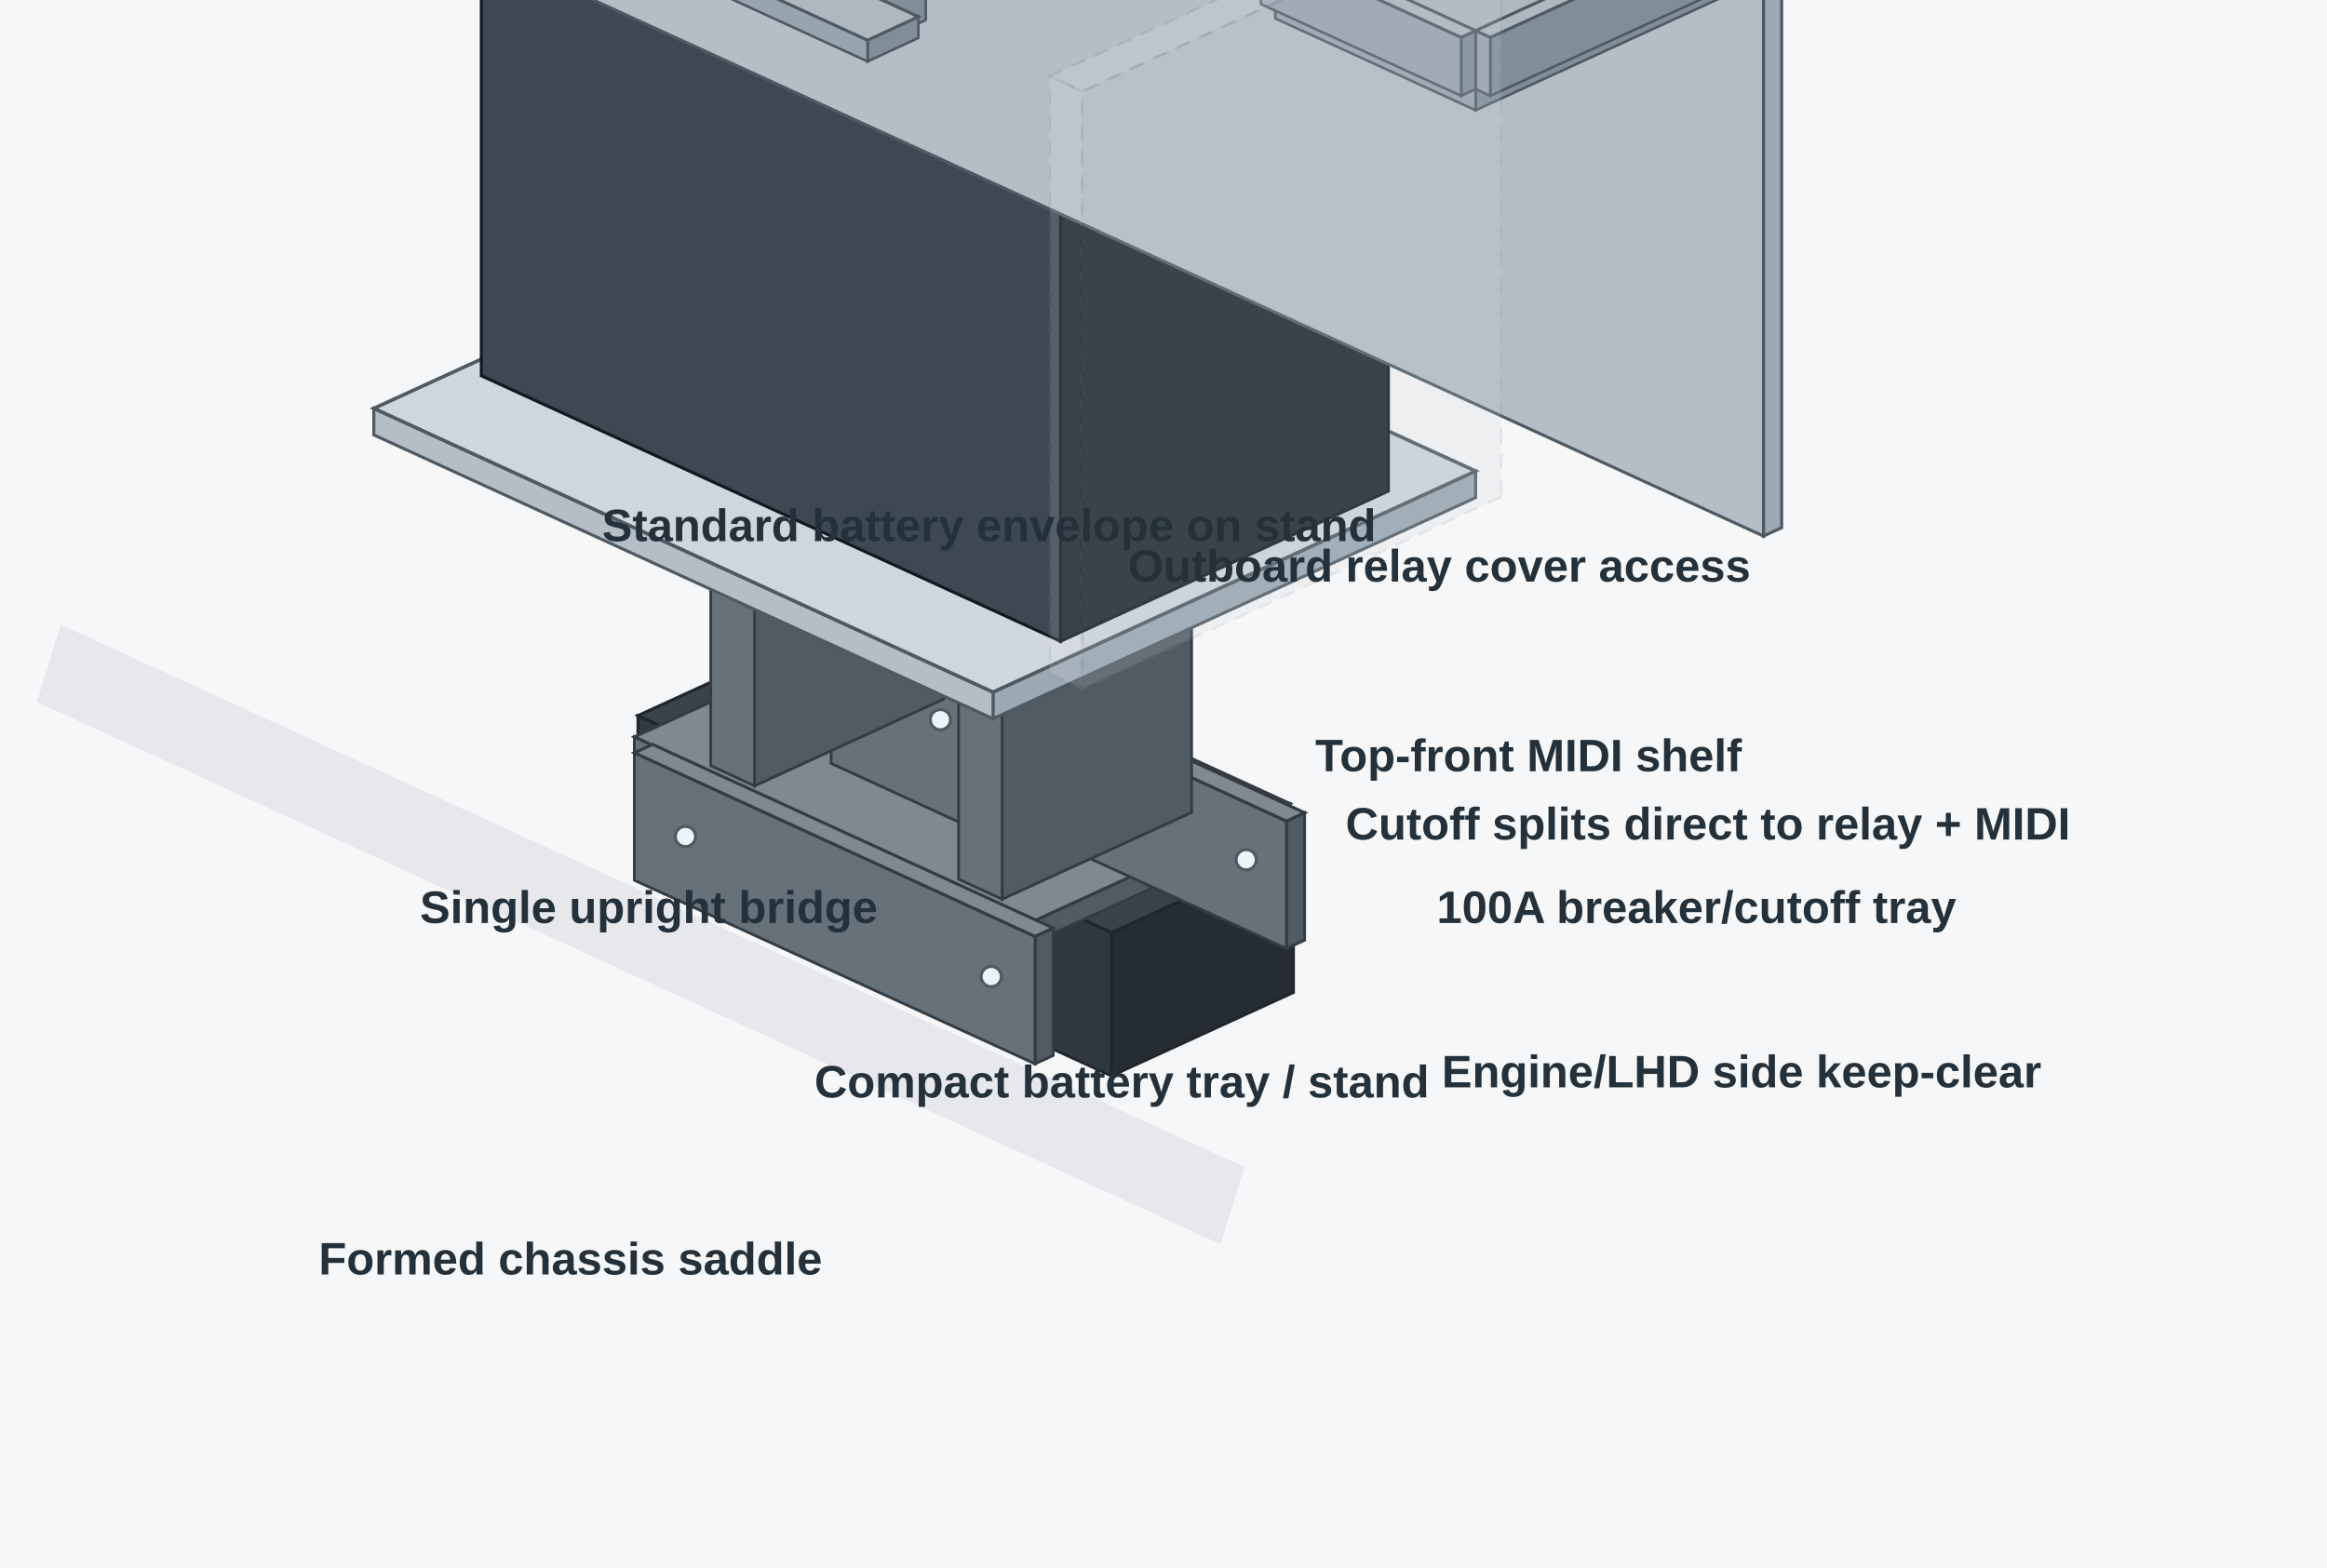
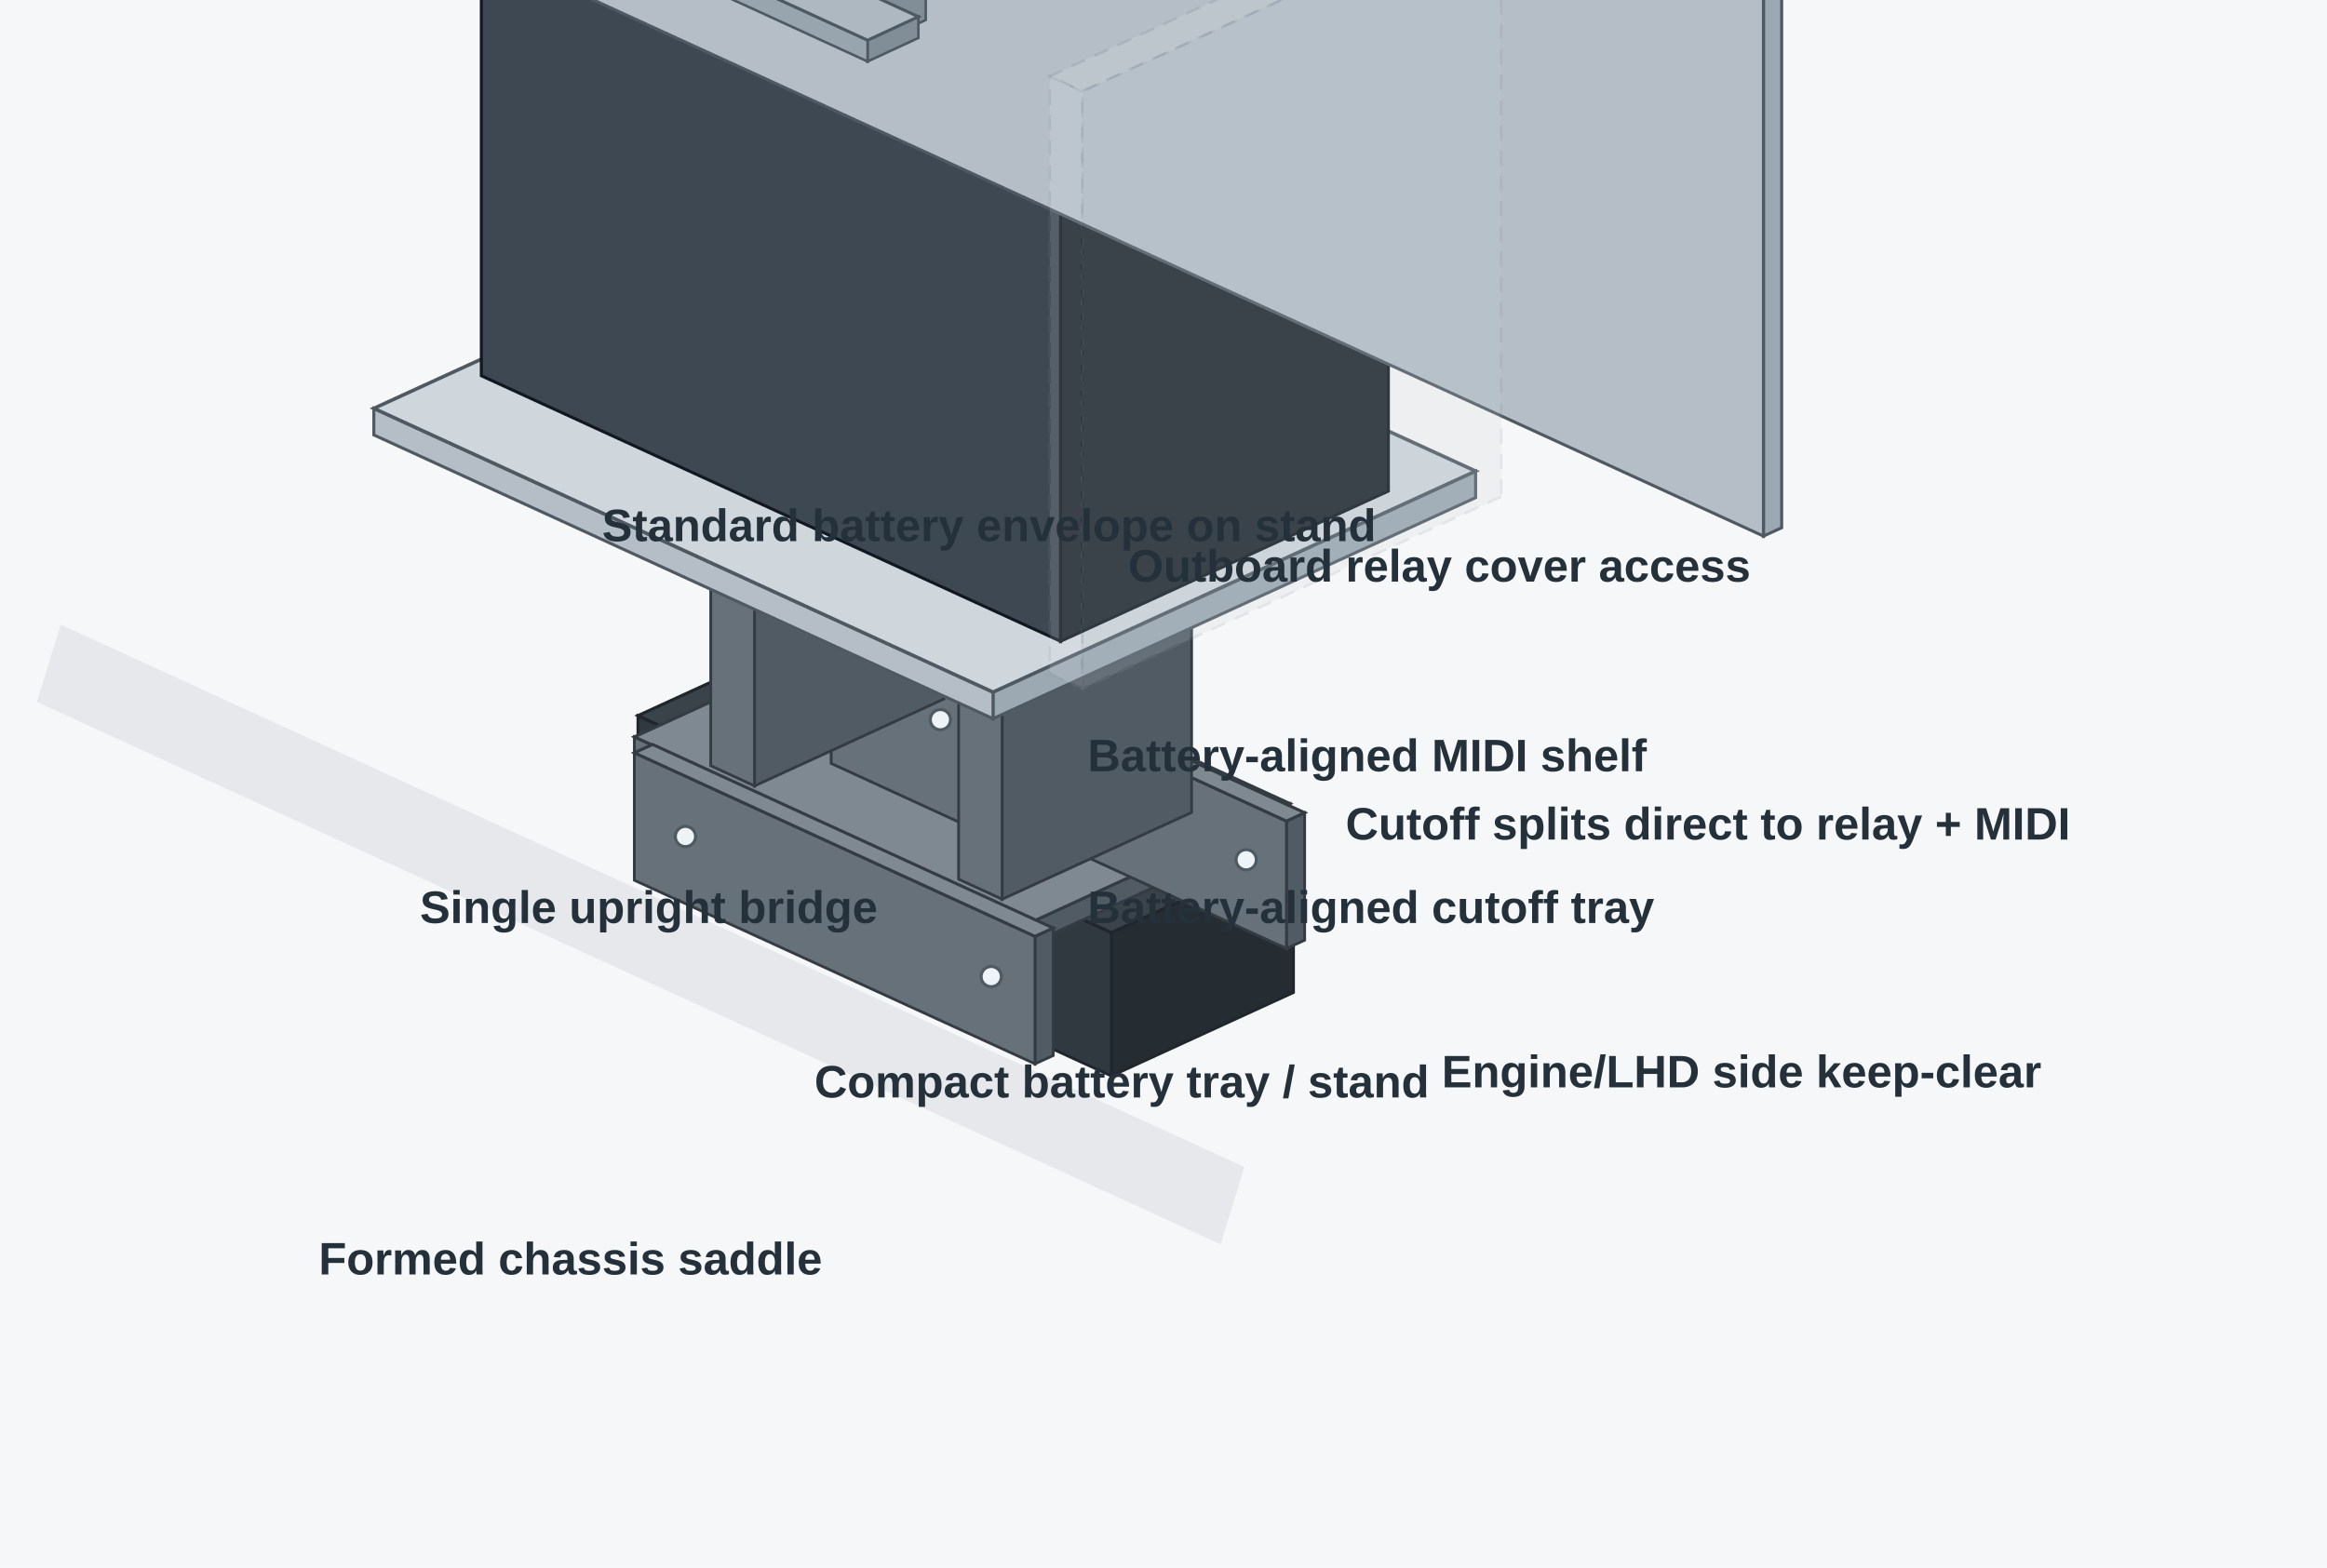
<svg xmlns="http://www.w3.org/2000/svg" width="920" height="620" viewBox="0 0 920 620" role="img" aria-labelledby="title desc">
  <style>
    .background { fill: #f6f7f8; }
    .shadow { fill: #d9dde2; opacity: 0.55; }
    .plate-top { fill: #cfd6dc; stroke: #4f5962; stroke-width: 1.4; }
    .plate-side { fill: #9ca8b2; stroke: #4f5962; stroke-width: 1.2; }
    .plate-front { fill: #b5bec7; stroke: #4f5962; stroke-width: 1.2; }
    .tab-top { fill: #7f8992; stroke: #343b42; stroke-width: 1.2; }
    .tab-side { fill: #515b64; stroke: #343b42; stroke-width: 1.1; }
    .tab-front { fill: #66717a; stroke: #343b42; stroke-width: 1.1; }
    .chassis-top { fill: #3b434a; stroke: #20262b; stroke-width: 1.2; }
    .chassis-side { fill: #252c32; stroke: #20262b; stroke-width: 1.1; }
    .chassis-front { fill: #303840; stroke: #20262b; stroke-width: 1.1; }
    .battery-top { fill: #2f3942; stroke: #111820; stroke-width: 1.4; }
    .battery-side { fill: #1d252c; stroke: #111820; stroke-width: 1.2; }
    .battery-front { fill: #3d4852; stroke: #111820; stroke-width: 1.2; }
    .hold-top { fill: #cfd6dc; stroke: #4f5962; stroke-width: 1.1; }
    .hold-side { fill: #98a4ae; stroke: #4f5962; stroke-width: 0.9; }
    .hold-front { fill: #b5bec7; stroke: #4f5962; stroke-width: 0.9; }
    .relay-tray-top { fill: #aeb8c1; stroke: #4f5962; stroke-width: 1.2; }
    .relay-tray-side { fill: #818d97; stroke: #4f5962; stroke-width: 1; }
    .relay-tray-front { fill: #98a4ae; stroke: #4f5962; stroke-width: 1; }
    .relay-fuse-top { fill: #384856; stroke: #1f2830; stroke-width: 0.8; }
    .relay-fuse-side { fill: #26323d; stroke: #1f2830; stroke-width: 0.6; }
    .relay-fuse-front { fill: #465867; stroke: #1f2830; stroke-width: 0.6; }
    .relay-fuse-top { fill: #384856; stroke: #1f2830; stroke-width: 0.8; }
    .relay-fuse-side { fill: #26323d; stroke: #1f2830; stroke-width: 0.6; }
    .relay-fuse-front { fill: #465867; stroke: #1f2830; stroke-width: 0.6; }
    .midi-plate-top { fill: #aeb8c1; stroke: #4f5962; stroke-width: 1.2; }
    .midi-plate-side { fill: #818d97; stroke: #4f5962; stroke-width: 1; }
    .midi-plate-front { fill: #98a4ae; stroke: #4f5962; stroke-width: 1; }
    .midi-board-top { fill: #1f2930; stroke: #14191d; stroke-width: 1; }
    .midi-board-side { fill: #161d22; stroke: #14191d; stroke-width: 0.9; }
    .midi-board-front { fill: #2b363e; stroke: #14191d; stroke-width: 0.9; }
    .fuse-top { fill: #b7302a; stroke: #6e1714; stroke-width: 0.8; }
    .fuse-side { fill: #84201b; stroke: #6e1714; stroke-width: 0.7; }
    .fuse-front { fill: #d14a43; stroke: #6e1714; stroke-width: 0.7; }
    .cutoff-base-top { fill: #aeb8c1; stroke: #4f5962; stroke-width: 1.2; }
    .cutoff-base-side { fill: #818d97; stroke: #4f5962; stroke-width: 1; }
    .cutoff-base-front { fill: #98a4ae; stroke: #4f5962; stroke-width: 1; }
    .keepout-top { fill: #d7dde2; stroke: #85909a; stroke-width: 1; stroke-dasharray: 6 4; opacity: 0.24; }
    .keepout-side { fill: #c2cbd2; stroke: #85909a; stroke-width: 1; stroke-dasharray: 6 4; opacity: 0.18; }
    .keepout-front { fill: #eef2f5; stroke: #85909a; stroke-width: 1; stroke-dasharray: 6 4; opacity: 0.14; }
    .breaker-body-top { fill: #111820; stroke: #05080a; stroke-width: 1.2; }
    .breaker-body-side { fill: #080c10; stroke: #05080a; stroke-width: 1; }
    .breaker-body-front { fill: #202a33; stroke: #05080a; stroke-width: 1; }
    .breaker-face-top { fill: #41515f; stroke: #1f2830; stroke-width: 1; }
    .breaker-face-side { fill: #26323d; stroke: #1f2830; stroke-width: 0.9; }
    .breaker-face-front { fill: #33424d; stroke: #1f2830; stroke-width: 0.9; }
    .breaker-lever-top { fill: #d12828; stroke: #871313; stroke-width: 1; }
    .breaker-lever-side { fill: #8f1717; stroke: #871313; stroke-width: 0.9; }
    .breaker-lever-front { fill: #c41d1d; stroke: #871313; stroke-width: 0.9; }
    .breaker-terminal { fill: #c4a35a; stroke: #6f5d2f; stroke-width: 1.1; }
    .positive-cable { fill: none; stroke: #c41d1d; stroke-width: 8; stroke-linejoin: round; stroke-linecap: round; }
    .relay-feed { fill: none; stroke: #a51515; stroke-width: 6; stroke-linejoin: round; stroke-linecap: round; }
    .branch-cable { fill: none; stroke: #242b30; stroke-width: 6; stroke-linejoin: round; stroke-linecap: round; }
    .slot-marker { fill: #eef3f7; stroke: #4f5962; stroke-width: 1.2; }
    .label { font: 600 18px Arial, sans-serif; fill: #24313a; }
  </style>
  <rect class="background" width="920" height="620" />
  <polygon class="shadow" points="24.0,247.0 492.0,461.5 482.6,492.1 14.6,277.6" />
  <polygon class="chassis-side" points="511.4,392.5 439.4,425.5 439.4,368.8 511.4,335.8" />
  <polygon class="chassis-front" points="252.2,339.7 439.4,425.5 439.4,368.8 252.2,283.0" />
  <polygon class="chassis-top" points="324.2,250.0 511.4,335.8 439.4,368.8 252.2,283.0" />
  <polygon class="tab-side" points="510.0,326.2 409.2,372.4 409.2,364.0 510.0,317.8" />
  <polygon class="tab-front" points="250.8,299.8 409.2,372.4 409.2,364.0 250.8,291.4" />
  <polygon class="tab-top" points="351.6,245.2 510.0,317.8 409.2,364.0 250.8,291.4" />
  <polygon class="tab-side" points="515.8,371.8 508.6,375.1 508.6,324.7 515.8,321.4" />
  <polygon class="tab-front" points="350.2,302.5 508.6,375.1 508.6,324.7 350.2,252.1" />
  <polygon class="tab-top" points="357.4,248.8 515.8,321.4 508.6,324.7 350.2,252.1" />
  <polygon class="tab-side" points="416.4,417.4 409.2,420.7 409.2,370.3 416.4,367.0" />
  <polygon class="tab-front" points="250.8,348.1 409.2,420.7 409.2,370.3 250.8,297.7" />
  <polygon class="tab-top" points="258.0,294.4 416.4,367.0 409.2,370.3 250.8,297.7" />
  <polygon class="tab-side" points="438.0,305.9 387.6,329.0 387.6,232.4 438.0,209.3" />
  <polygon class="tab-front" points="328.6,301.9 387.6,329.0 387.6,232.4 328.6,205.3" />
  <polygon class="tab-top" points="379.0,182.2 438.0,209.3 387.6,232.4 328.6,205.3" />
  <polygon class="tab-side" points="373.2,276.4 298.3,310.8 298.3,193.2 373.2,158.8" />
  <polygon class="tab-front" points="281.0,302.8 298.3,310.8 298.3,193.2 281.0,185.2" />
  <polygon class="tab-top" points="355.9,150.9 373.2,158.8 298.3,193.2 281.0,185.2" />
  <polygon class="tab-side" points="471.1,321.3 396.2,355.6 396.2,238.0 471.1,203.7" />
  <polygon class="tab-front" points="379.0,347.7 396.2,355.6 396.2,238.0 379.0,230.1" />
  <polygon class="tab-top" points="453.8,195.8 471.1,203.7 396.2,238.0 379.0,230.1" />
  <polygon class="plate-side" points="583.4,196.8 392.6,284.2 392.6,273.7 583.4,186.3" />
  <polygon class="plate-front" points="147.8,172.0 392.6,284.2 392.6,273.7 147.8,161.5" />
  <polygon class="plate-top" points="338.6,74.1 583.4,186.3 392.6,273.7 147.8,161.5" />
  <polygon class="battery-side" points="548.9,194.2 419.3,253.6 419.3,12.1 548.9,-47.3" />
  <polygon class="battery-front" points="190.3,148.6 419.3,253.6 419.3,12.1 190.3,-92.9" />
  <polygon class="battery-top" points="319.9,-152.3 548.9,-47.3 419.3,12.1 190.3,-92.9" />
  <polygon class="hold-side" points="564.7,-53.0 551.8,-47.0 551.8,-55.4 564.7,-61.4" />
  <polygon class="hold-front" points="307.0,-159.2 551.8,-47.0 551.8,-55.4 307.0,-167.6" />
  <polygon class="hold-top" points="319.9,-173.6 564.7,-61.4 551.8,-55.4 307.0,-167.6" />
  <polygon class="hold-side" points="435.1,6.4 422.2,12.4 422.2,4.0 435.1,-2.0" />
  <polygon class="hold-front" points="177.4,-99.8 422.2,12.4 422.2,4.0 177.4,-108.2" />
  <polygon class="hold-top" points="190.3,-114.2 435.1,-2.0 422.2,4.0 177.4,-108.2" />
  <polygon class="plate-side" points="704.4,208.7 697.2,212.0 697.2,-113.5 704.4,-116.8" />
  <polygon class="plate-front" points="222.0,-5.8 697.2,212.0 697.2,-113.5 222.0,-331.3" />
  <polygon class="plate-top" points="229.2,-334.6 704.4,-116.8 697.2,-113.5 222.0,-331.3" />
  <polygon class="relay-tray-side" points="353.0,11.2 347.3,13.9 347.3,-217.1 353.0,-219.8" />
  <polygon class="relay-tray-front" points="116.9,-91.7 347.3,13.9 347.3,-217.1 116.9,-322.7" />
  <polygon class="relay-tray-top" points="122.6,-325.4 353.0,-219.8 347.3,-217.1 116.9,-322.7" />
  <polygon class="relay-tray-side" points="135.6,-97.7 115.4,-88.4 115.4,-319.4 135.6,-328.7" />
  <polygon class="relay-tray-front" points="109.7,-91.1 115.4,-88.4 115.4,-319.4 109.7,-322.1" />
  <polygon class="relay-tray-top" points="129.8,-331.3 135.6,-328.7 115.4,-319.4 109.7,-322.1" />
  <polygon class="relay-tray-side" points="366.0,7.9 345.8,17.2 345.8,-213.8 366.0,-223.1" />
  <polygon class="relay-tray-front" points="340.1,14.5 345.8,17.2 345.8,-213.8 340.1,-216.5" />
  <polygon class="relay-tray-top" points="360.2,-225.7 366.0,-223.1 345.8,-213.8 340.1,-216.5" />
  <polygon class="relay-tray-side" points="363.1,15.0 343.0,24.3 343.0,15.9 363.1,6.6" />
  <polygon class="relay-tray-front" points="112.6,-81.3 343.0,24.3 343.0,15.9 112.6,-89.7" />
  <polygon class="relay-tray-top" points="132.7,-99.0 363.1,6.6 343.0,15.9 112.6,-89.7" />
  <polygon class="relay-tray-side" points="363.1,-224.4 343.0,-215.1 343.0,-223.5 363.1,-232.8" />
  <polygon class="relay-tray-front" points="112.6,-320.7 343.0,-215.1 343.0,-223.5 112.6,-329.1" />
  <polygon class="relay-tray-top" points="132.7,-338.4 363.1,-232.8 343.0,-223.5 112.6,-329.1" />
  <polygon class="midi-board-side" points="340.1,-13.9 335.8,-11.9 335.8,-206.1 340.1,-208.1" />
  <polygon class="midi-board-front" points="134.2,-104.3 335.8,-11.9 335.8,-206.1 134.2,-298.5" />
  <polygon class="midi-board-top" points="138.5,-300.5 340.1,-208.1 335.8,-206.1 134.2,-298.5" />
  <polygon class="relay-fuse-side" points="327.1,-46.0 299.8,-33.5 299.8,-164.7 327.1,-177.3" />
  <polygon class="relay-fuse-front" points="112.6,-119.3 299.8,-33.5 299.8,-164.7 112.6,-250.5" />
  <polygon class="relay-fuse-top" points="139.9,-263.1 327.1,-177.3 299.8,-164.7 112.6,-250.5" />
-   <polygon class="midi-plate-side" points="688.6,-20.4 580.6,29.1 580.6,20.7 688.6,-28.8" />
-   <polygon class="midi-plate-front" points="443.8,-33.6 580.6,29.1 580.6,20.7 443.8,-42.0" />
-   <polygon class="midi-plate-top" points="551.8,-91.5 688.6,-28.8 580.6,20.7 443.8,-42.0" />
-   <polygon class="midi-board-side" points="651.8,-34.8 590.6,-6.7 590.6,-17.2 651.8,-45.2" />
-   <polygon class="midi-board-front" points="489.8,-52.9 590.6,-6.7 590.6,-17.2 489.8,-63.4" />
-   <polygon class="midi-board-top" points="551.0,-91.5 651.8,-45.2 590.6,-17.2 489.8,-63.4" />
-   <polygon class="fuse-side" points="551.8,-80.3 512.9,-62.4 512.9,-79.2 551.8,-97.1" />
-   <polygon class="fuse-front" points="499.9,-68.4 512.9,-62.4 512.9,-79.2 499.9,-85.2" />
-   <polygon class="fuse-top" points="538.8,-103.0 551.8,-97.1 512.9,-79.2 499.9,-85.2" />
-   <polygon class="fuse-side" points="569.0,-72.3 530.2,-54.5 530.2,-71.3 569.0,-89.1" />
-   <polygon class="fuse-front" points="517.2,-60.5 530.2,-54.5 530.2,-71.3 517.2,-77.3" />
-   <polygon class="fuse-top" points="556.1,-95.1 569.0,-89.1 530.2,-71.3 517.2,-77.3" />
-   <polygon class="fuse-side" points="586.3,-64.4 547.4,-46.6 547.4,-63.4 586.3,-81.2" />
-   <polygon class="fuse-front" points="534.5,-52.5 547.4,-46.6 547.4,-63.4 534.5,-69.3" />
-   <polygon class="fuse-top" points="573.4,-87.2 586.3,-81.2 547.4,-63.4 534.5,-69.3" />
-   <polygon class="fuse-side" points="603.6,-56.5 564.7,-38.7 564.7,-55.5 603.6,-73.3" />
-   <polygon class="fuse-front" points="551.8,-44.6 564.7,-38.7 564.7,-55.5 551.8,-61.4" />
-   <polygon class="fuse-top" points="590.6,-79.2 603.6,-73.3 564.7,-55.5 551.8,-61.4" />
-   <polygon class="fuse-side" points="620.9,-48.6 582.0,-30.8 582.0,-47.6 620.9,-65.4" />
-   <polygon class="fuse-front" points="569.0,-36.7 582.0,-30.8 582.0,-47.6 569.0,-53.5" />
-   <polygon class="fuse-top" points="607.9,-71.3 620.9,-65.4 582.0,-47.6 569.0,-53.5" />
-   <polygon class="breaker-terminal" points="644.6,-79.3 636.0,-75.3 636.0,-83.7 644.6,-87.7" />
-   <polygon class="breaker-terminal" points="541.0,-118.9 636.0,-75.3 636.0,-83.7 541.0,-127.3" />
-   <polygon class="breaker-terminal" points="549.6,-131.2 644.6,-87.7 636.0,-83.7 541.0,-127.3" />
-   <polygon class="breaker-lever-side" points="602.2,-42.0 592.1,-37.4 592.1,-47.9 602.2,-52.5" />
-   <polygon class="breaker-lever-front" points="484.1,-86.9 592.1,-37.4 592.1,-47.9 484.1,-97.4" />
-   <polygon class="breaker-lever-top" points="494.2,-102.0 602.2,-52.5 592.1,-47.9 484.1,-97.4" />
-   <polygon class="cutoff-base-side" points="705.8,-12.5 583.4,43.6 583.4,35.2 705.8,-20.9" />
-   <polygon class="cutoff-base-front" points="504.2,7.3 583.4,43.6 583.4,35.2 504.2,-1.1" />
-   <polygon class="cutoff-base-top" points="626.6,-57.2 705.8,-20.9 583.4,35.2 504.2,-1.1" />
-   <polygon class="cutoff-base-side" points="629.5,-55.8 507.1,0.3 507.1,-22.8 629.5,-78.9" />
-   <polygon class="cutoff-base-front" points="501.4,-2.4 507.1,0.3 507.1,-22.8 501.4,-25.5" />
-   <polygon class="cutoff-base-top" points="623.8,-81.6 629.5,-78.9 507.1,-22.8 501.4,-25.5" />
-   <polygon class="cutoff-base-side" points="711.6,-18.2 589.2,37.9 589.2,14.8 711.6,-41.3" />
-   <polygon class="cutoff-base-front" points="583.4,35.2 589.2,37.9 589.2,14.8 583.4,12.1" />
-   <polygon class="cutoff-base-top" points="705.8,-44.0 711.6,-41.3 589.2,14.8 583.4,12.1" />
-   <polygon class="cutoff-base-side" points="708.7,-22.2 703.0,-19.5 703.0,-42.6 708.7,-45.3" />
-   <polygon class="cutoff-base-front" points="623.8,-55.8 703.0,-19.5 703.0,-42.6 623.8,-78.9" />
-   <polygon class="cutoff-base-top" points="629.5,-81.6 708.7,-45.3 703.0,-42.6 623.8,-78.9" />
-   <polygon class="cutoff-base-side" points="583.4,35.2 577.7,37.9 577.7,14.8 583.4,12.1" />
-   <polygon class="cutoff-base-front" points="498.5,1.6 577.7,37.9 577.7,14.8 498.5,-21.5" />
-   <polygon class="cutoff-base-top" points="504.2,-24.2 583.4,12.1 577.7,14.8 498.5,-21.5" />
+   <polygon class="midi-plate-side" points="520.1,-97.6 412.1,-48.1 412.1,-56.5 520.1,-106.0" />
+   <polygon class="midi-plate-front" points="275.3,-110.8 412.1,-48.1 412.1,-56.5 275.3,-119.2" />
+   <polygon class="midi-plate-top" points="383.3,-168.7 520.1,-106.0 412.1,-56.5 275.3,-119.2" />
+   <polygon class="midi-board-side" points="483.4,-112.0 422.2,-83.9 422.2,-94.4 483.4,-122.5" />
+   <polygon class="midi-board-front" points="321.4,-130.1 422.2,-83.9 422.2,-94.4 321.4,-140.6" />
+   <polygon class="midi-board-top" points="382.6,-168.7 483.4,-122.5 422.2,-94.4 321.4,-140.6" />
+   <polygon class="fuse-side" points="383.3,-157.5 344.4,-139.7 344.4,-156.5 383.3,-174.3" />
+   <polygon class="fuse-front" points="331.4,-145.6 344.4,-139.7 344.4,-156.5 331.4,-162.4" />
+   <polygon class="fuse-top" points="370.3,-180.2 383.3,-174.3 344.4,-156.5 331.4,-162.4" />
+   <polygon class="fuse-side" points="400.6,-149.6 361.7,-131.7 361.7,-148.5 400.6,-166.4" />
+   <polygon class="fuse-front" points="348.7,-137.7 361.7,-131.7 361.7,-148.5 348.7,-154.5" />
+   <polygon class="fuse-top" points="387.6,-172.3 400.6,-166.4 361.7,-148.5 348.7,-154.5" />
+   <polygon class="fuse-side" points="417.8,-141.6 379.0,-123.8 379.0,-140.6 417.8,-158.4" />
+   <polygon class="fuse-front" points="366.0,-129.8 379.0,-123.8 379.0,-140.6 366.0,-146.6" />
+   <polygon class="fuse-top" points="404.9,-164.4 417.8,-158.4 379.0,-140.6 366.0,-146.6" />
+   <polygon class="fuse-side" points="435.1,-133.7 396.2,-115.9 396.2,-132.7 435.1,-150.5" />
+   <polygon class="fuse-front" points="383.3,-121.8 396.2,-115.9 396.2,-132.7 383.3,-138.6" />
+   <polygon class="fuse-top" points="422.2,-156.5 435.1,-150.5 396.2,-132.7 383.3,-138.6" />
+   <polygon class="fuse-side" points="452.4,-125.8 413.5,-108.0 413.5,-124.8 452.4,-142.6" />
+   <polygon class="fuse-front" points="400.6,-113.9 413.5,-108.0 413.5,-124.8 400.6,-130.7" />
+   <polygon class="fuse-top" points="439.4,-148.5 452.4,-142.6 413.5,-124.8 400.6,-130.7" />
+   <polygon class="breaker-terminal" points="476.2,-156.5 467.5,-152.5 467.5,-160.9 476.2,-164.9" />
+   <polygon class="breaker-terminal" points="372.5,-196.1 467.5,-152.5 467.5,-160.9 372.5,-204.5" />
+   <polygon class="breaker-terminal" points="381.1,-208.5 476.2,-164.9 467.5,-160.9 372.5,-204.5" />
+   <polygon class="breaker-lever-side" points="433.7,-119.2 423.6,-114.6 423.6,-125.1 433.7,-129.7" />
+   <polygon class="breaker-lever-front" points="315.6,-164.1 423.6,-114.6 423.6,-125.1 315.6,-174.6" />
+   <polygon class="breaker-lever-top" points="325.7,-179.2 433.7,-129.7 423.6,-125.1 315.6,-174.6" />
+   <polygon class="cutoff-base-side" points="345.8,-70.5 223.4,-14.4 223.4,-22.8 345.8,-78.9" />
+   <polygon class="cutoff-base-front" points="144.2,-50.7 223.4,-14.4 223.4,-22.8 144.2,-59.1" />
+   <polygon class="cutoff-base-top" points="266.6,-115.2 345.8,-78.9 223.4,-22.8 144.2,-59.1" />
+   <polygon class="cutoff-base-side" points="269.5,-113.9 147.1,-57.8 147.1,-80.9 269.5,-137.0" />
+   <polygon class="cutoff-base-front" points="141.4,-60.5 147.1,-57.8 147.1,-80.9 141.4,-83.6" />
+   <polygon class="cutoff-base-top" points="263.8,-139.7 269.5,-137.0 147.1,-80.9 141.4,-83.6" />
+   <polygon class="cutoff-base-side" points="351.6,-76.3 229.2,-20.2 229.2,-43.3 351.6,-99.4" />
+   <polygon class="cutoff-base-front" points="223.4,-22.8 229.2,-20.2 229.2,-43.3 223.4,-45.9" />
+   <polygon class="cutoff-base-top" points="345.8,-102.0 351.6,-99.4 229.2,-43.3 223.4,-45.9" />
+   <polygon class="cutoff-base-side" points="348.7,-80.3 343.0,-77.6 343.0,-100.7 348.7,-103.4" />
+   <polygon class="cutoff-base-front" points="263.8,-113.9 343.0,-77.6 343.0,-100.7 263.8,-137.0" />
+   <polygon class="cutoff-base-top" points="269.5,-139.7 348.7,-103.4 343.0,-100.7 263.8,-137.0" />
+   <polygon class="cutoff-base-side" points="223.4,-22.8 217.7,-20.2 217.7,-43.3 223.4,-45.9" />
+   <polygon class="cutoff-base-front" points="138.5,-56.5 217.7,-20.2 217.7,-43.3 138.5,-79.6" />
+   <polygon class="cutoff-base-top" points="144.2,-82.2 223.4,-45.9 217.7,-43.3 138.5,-79.6" />
  <polygon class="keepout-side" points="593.5,196.4 427.9,272.3 427.9,36.1 593.5,-39.9" />
  <polygon class="keepout-front" points="415.0,266.4 427.9,272.3 427.9,36.1 415.0,30.1" />
  <polygon class="keepout-top" points="580.6,-45.8 593.5,-39.9 427.9,36.1 415.0,30.1" />
-   <polygon class="breaker-body-side" points="655.4,-21.7 615.1,-3.2 615.1,-32.6 655.4,-51.1" />
-   <polygon class="breaker-body-front" points="556.1,-30.3 615.1,-3.2 615.1,-32.6 556.1,-59.7" />
-   <polygon class="breaker-body-top" points="596.4,-78.2 655.4,-51.1 615.1,-32.6 556.1,-59.7" />
-   <polygon class="breaker-face-side" points="647.5,-50.8 615.8,-36.2 615.8,-42.6 647.5,-57.1" />
-   <polygon class="breaker-face-front" points="564.0,-60.0 615.8,-36.2 615.8,-42.6 564.0,-66.3" />
-   <polygon class="breaker-face-top" points="595.7,-80.8 647.5,-57.1 615.8,-42.6 564.0,-66.3" />
-   <polygon class="breaker-lever-side" points="621.6,-60.5 614.4,-57.2 614.4,-63.5 621.6,-66.8" />
-   <polygon class="breaker-lever-front" points="581.3,-72.4 614.4,-57.2 614.4,-63.5 581.3,-78.7" />
-   <polygon class="breaker-lever-top" points="588.5,-82.0 621.6,-66.8 614.4,-63.5 581.3,-78.7" />
-   <circle class="breaker-terminal" cx="597.8" cy="-78.0" r="5" />
-   <circle class="breaker-terminal" cx="619.4" cy="-52.2" r="5" />
-   <polyline class="positive-cable" points="450.2,-57.6 584.9,-60.5 597.8,-78.0" />
-   <polyline class="relay-feed" points="619.4,-52.2 597.8,-94.4 554.6,-97.9" />
-   <polyline class="relay-feed" points="619.4,-52.2 419.3,-149.0 196.1,-231.2" />
+   <polygon class="breaker-body-side" points="295.4,-79.8 255.1,-61.3 255.1,-90.7 295.4,-109.2" />
+   <polygon class="breaker-body-front" points="196.1,-88.4 255.1,-61.3 255.1,-90.7 196.1,-117.8" />
+   <polygon class="breaker-body-top" points="236.4,-136.2 295.4,-109.2 255.1,-90.7 196.1,-117.8" />
+   <polygon class="breaker-face-side" points="287.5,-108.9 255.8,-94.3 255.8,-100.6 287.5,-115.2" />
+   <polygon class="breaker-face-front" points="204.0,-118.1 255.8,-94.3 255.8,-100.6 204.0,-124.4" />
+   <polygon class="breaker-face-top" points="235.7,-138.9 287.5,-115.2 255.8,-100.6 204.0,-124.4" />
+   <polygon class="breaker-lever-side" points="261.6,-118.6 254.4,-115.3 254.4,-121.6 261.6,-124.9" />
+   <polygon class="breaker-lever-front" points="221.3,-130.4 254.4,-115.3 254.4,-121.6 221.3,-136.8" />
+   <polygon class="breaker-lever-top" points="228.5,-140.1 261.6,-124.9 254.4,-121.6 221.3,-136.8" />
+   <circle class="breaker-terminal" cx="237.8" cy="-136.1" r="5" />
+   <circle class="breaker-terminal" cx="259.4" cy="-110.3" r="5" />
+   <polyline class="positive-cable" points="450.2,-57.6 279.6,-112.0 237.8,-136.1" />
+   <polyline class="relay-feed" points="259.4,-110.3 315.6,-143.7 386.2,-175.1" />
+   <polyline class="relay-feed" points="259.4,-110.3 214.8,-187.3 196.1,-231.2" />
  <polyline class="branch-cable" points="196.1,-231.2 174.5,-154.1 147.1,-112.8" />
  <polygon class="keepout-side" points="664.1,-60.9 639.6,-49.7 639.6,-60.2 664.1,-71.4" />
  <polygon class="keepout-front" points="344.4,-185.0 639.6,-49.7 639.6,-60.2 344.4,-195.5" />
  <polygon class="keepout-top" points="368.9,-206.7 664.1,-71.4 639.6,-60.2 344.4,-195.5" />
  <circle class="slot-marker" cx="371.8" cy="284.6" r="4" />
  <circle class="slot-marker" cx="492.7" cy="340.0" r="4" />
  <circle class="slot-marker" cx="271.0" cy="330.8" r="4" />
  <circle class="slot-marker" cx="391.9" cy="386.2" r="4" />
  <text class="label" x="126" y="504">Formed chassis saddle</text>
  <text class="label" x="166" y="365">Single upright bridge</text>
  <text class="label" x="322" y="434">Compact battery tray / stand</text>
  <text class="label" x="238" y="214">Standard battery envelope on stand</text>
  <text class="label" x="446" y="230">Outboard relay cover access</text>
-   <text class="label" x="520" y="305">Top-front MIDI shelf</text>
-   <text class="label" x="568" y="365">100A breaker/cutoff tray</text>
+   <text class="label" x="430" y="305">Battery-aligned MIDI shelf</text>
+   <text class="label" x="430" y="365">Battery-aligned cutoff tray</text>
  <text class="label" x="532" y="332">Cutoff splits direct to relay + MIDI</text>
  <text class="label" x="570" y="430">Engine/LHD side keep-clear</text>
</svg>
